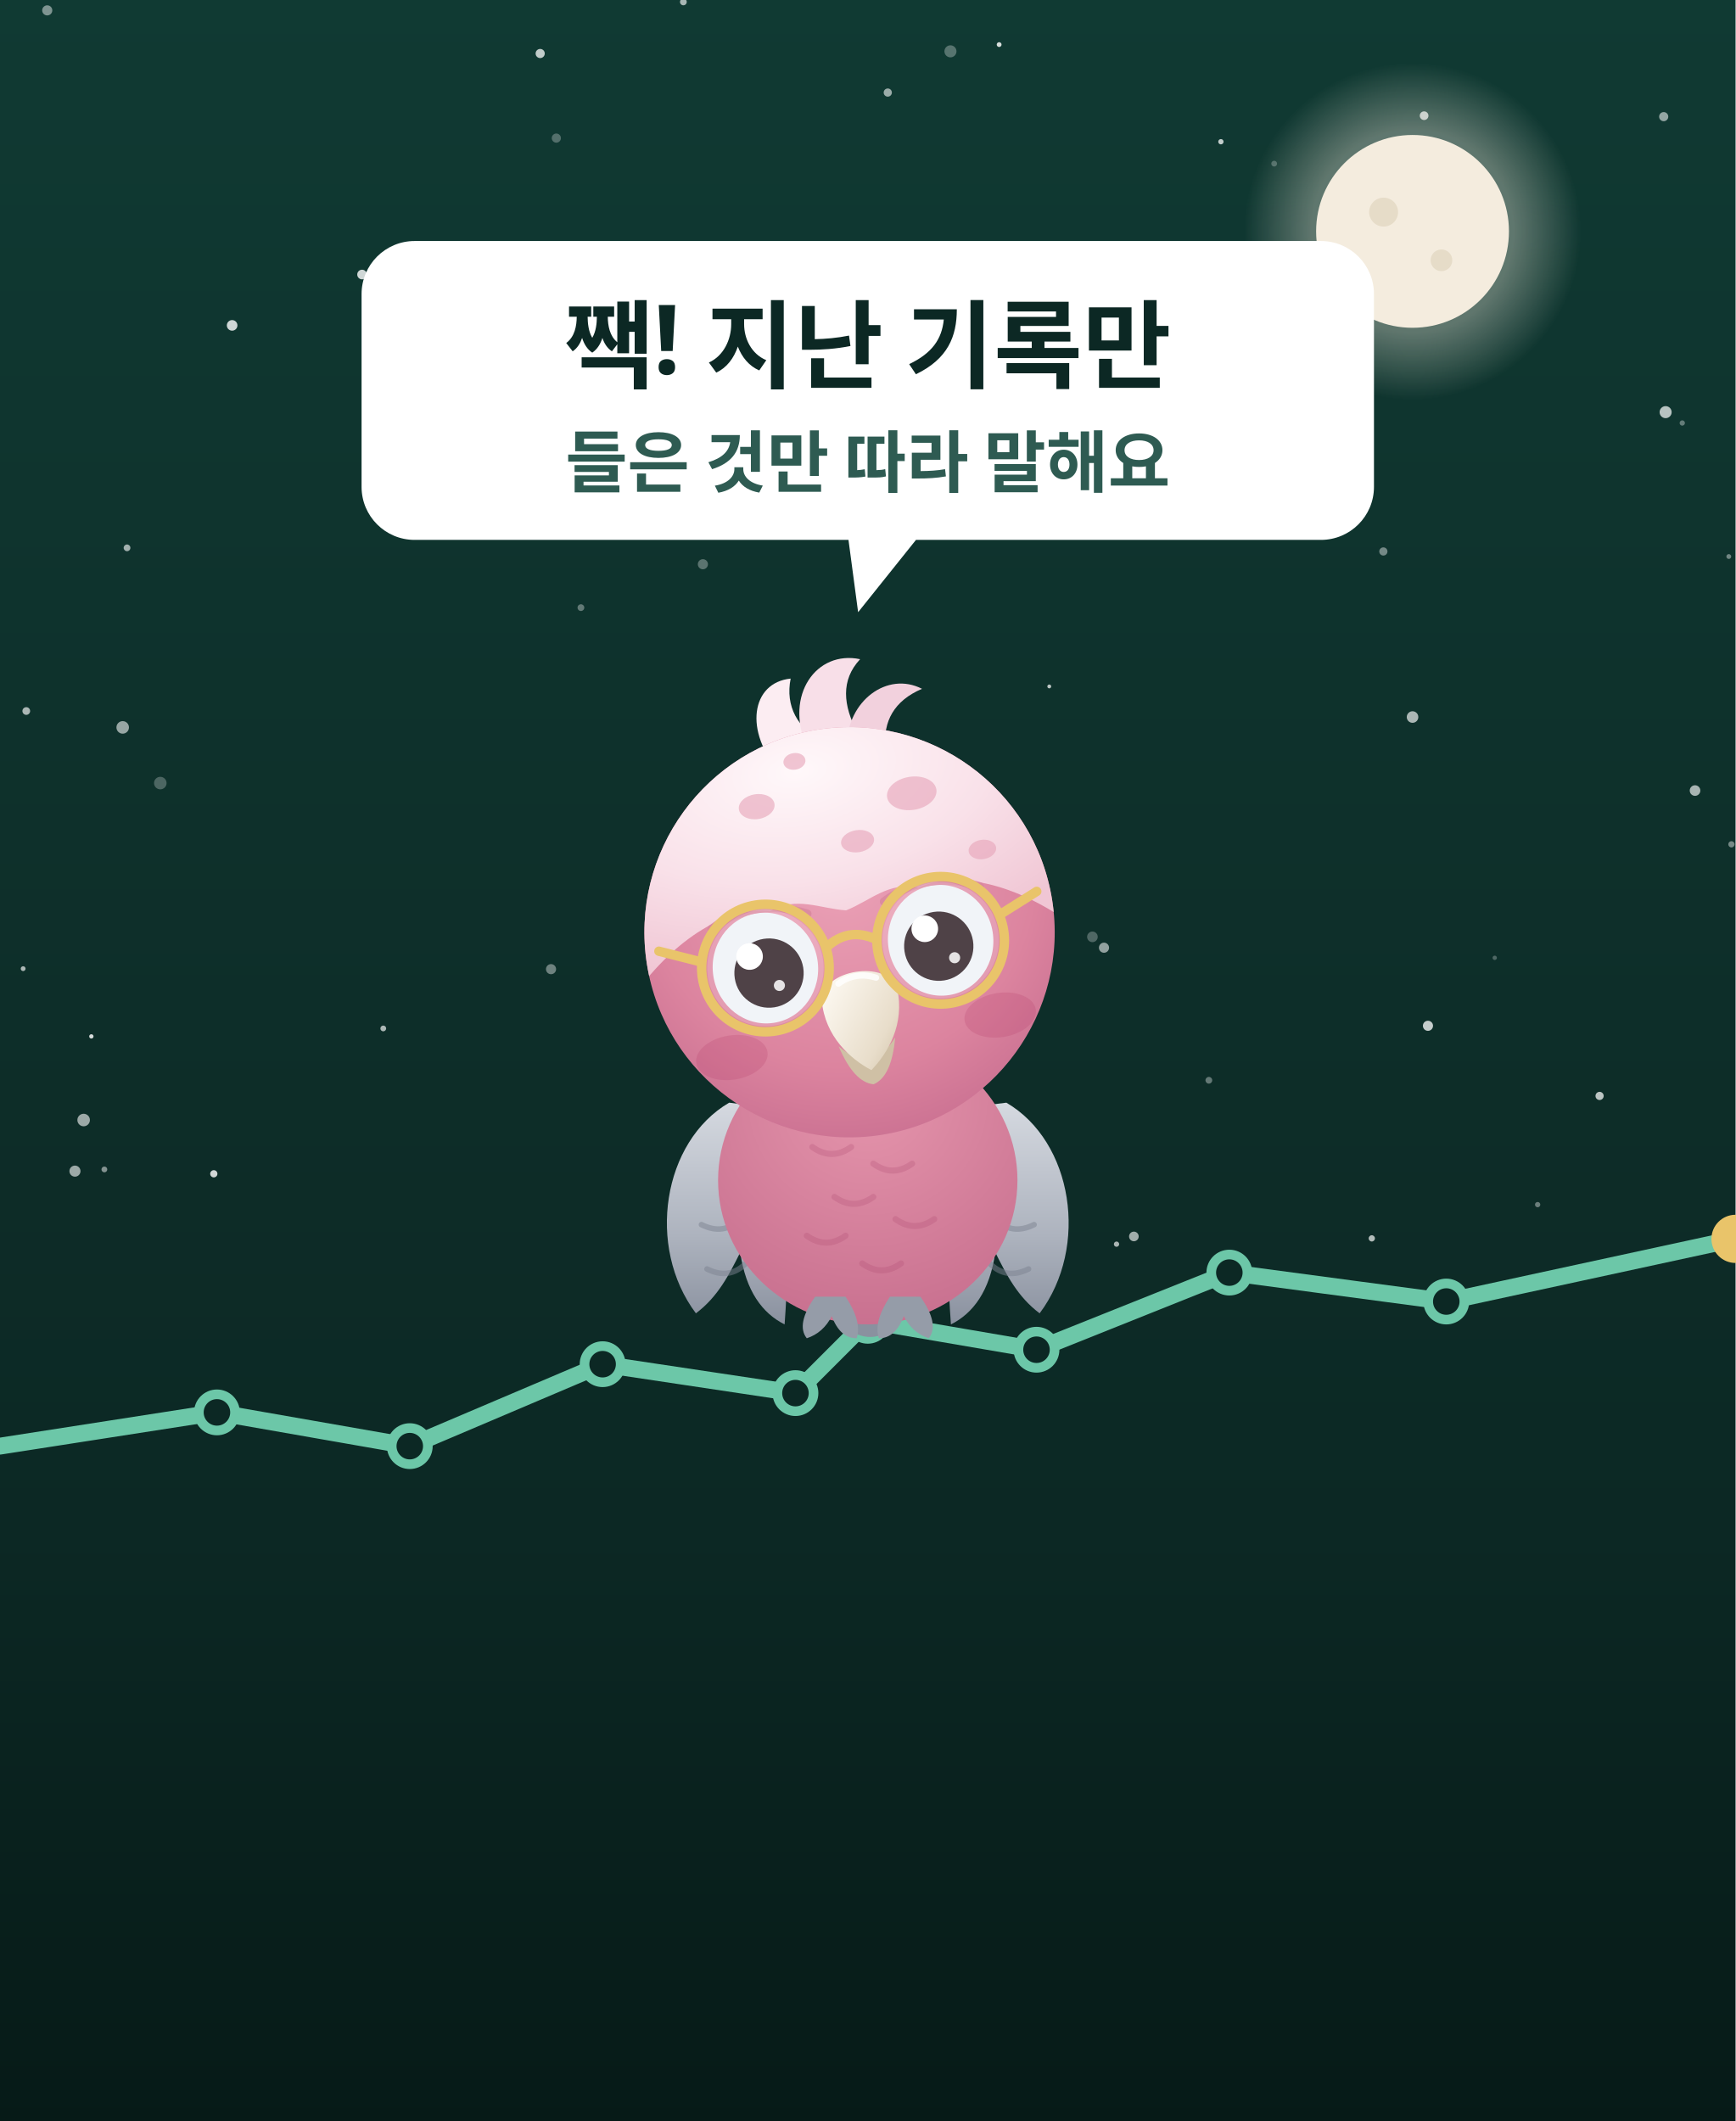
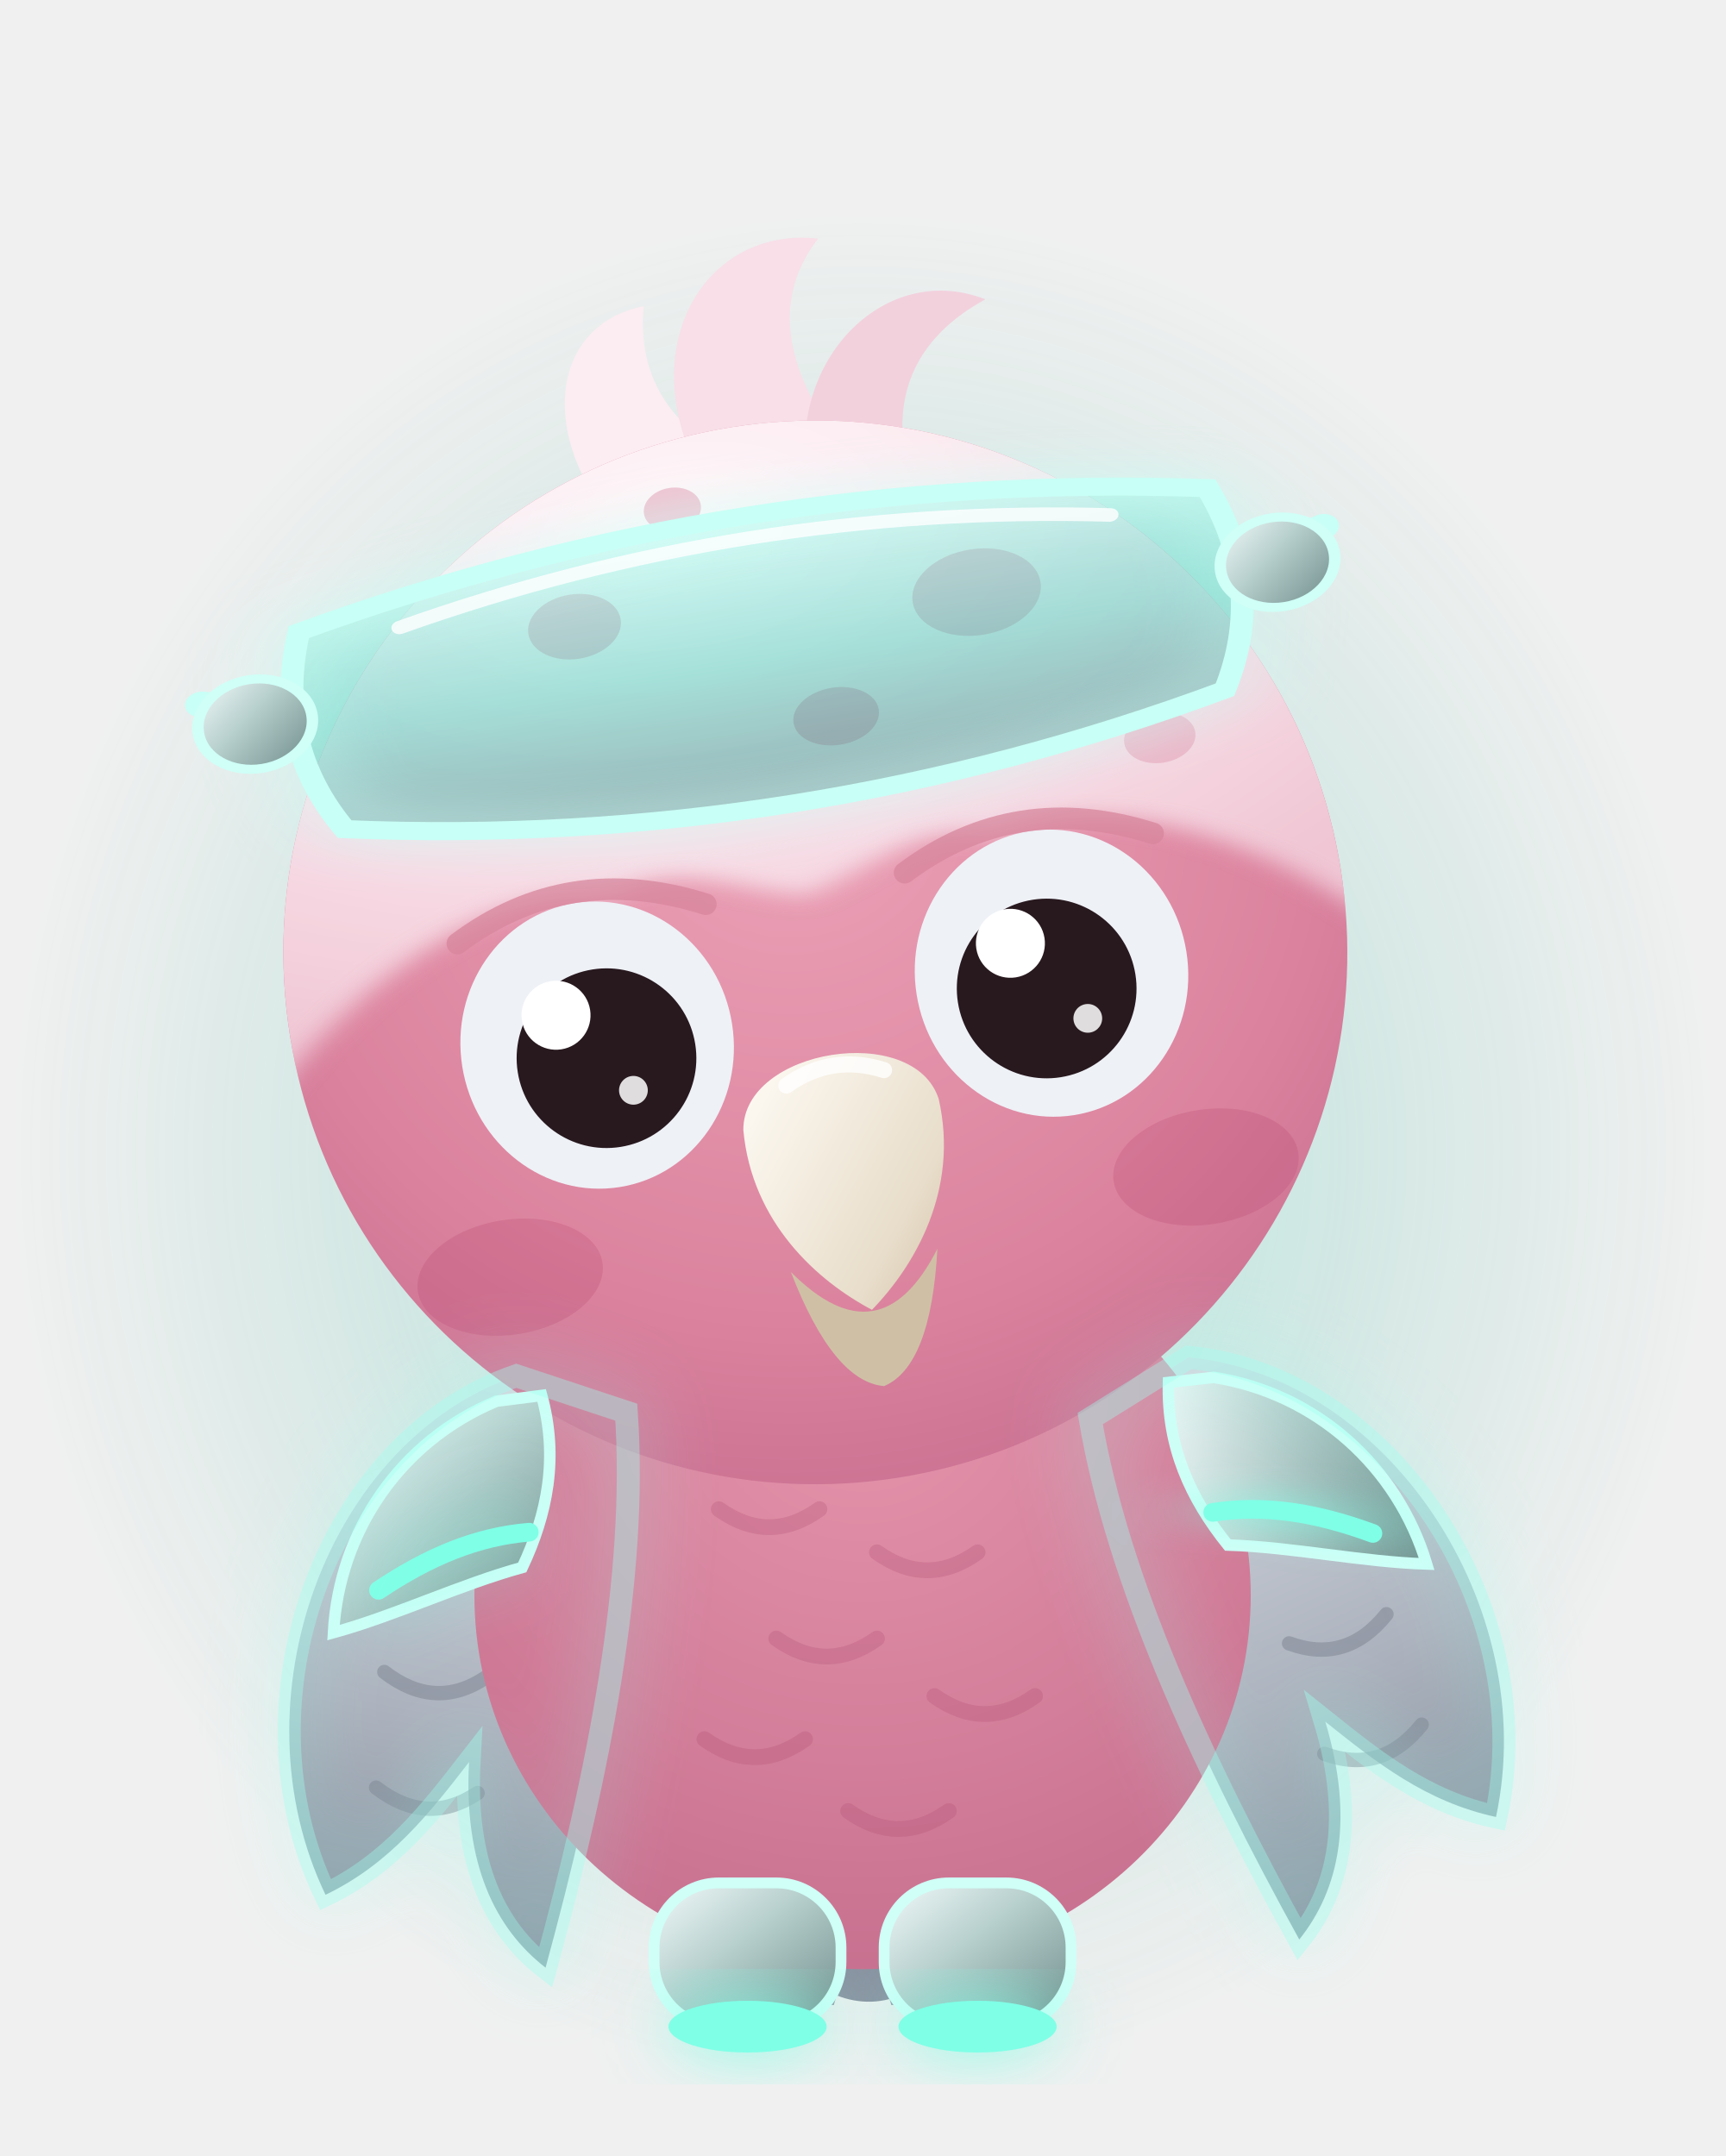
- <svg xmlns="http://www.w3.org/2000/svg" viewBox="0 0 720 880" width="720" height="880">
+ <svg xmlns="http://www.w3.org/2000/svg" viewBox="0 0 240 300" width="240" height="300">
  <defs>
-     <linearGradient id="hs" x1="0" y1="0" x2="0" y2="1">
-       <stop offset="0" stop-color="#103A33" />
-       <stop offset=".72" stop-color="#0C2824" />
-       <stop offset="1" stop-color="#061A17" />
+     <filter id="gl" x="-60%" y="-60%" width="220%" height="220%">
+       <feGaussianBlur stdDeviation="5" result="b" />
+       <feMerge>
+         <feMergeNode in="b" />
+         <feMergeNode in="SourceGraphic" />
+       </feMerge>
+     </filter>
+     <linearGradient id="fg" x1="0" y1="0" x2="0" y2="1">
+       <stop offset="0" stop-color="#FFFFFF" />
+       <stop offset=".25" stop-color="#BFFFF4" />
+       <stop offset=".6" stop-color="#2EC4B6" />
+       <stop offset="1" stop-color="#2EC4B6" stop-opacity="0" />
    </linearGradient>
-     <radialGradient id="hm" cx="50%" cy="50%" r="50%">
-       <stop offset=".6" stop-color="#F4ECDE" stop-opacity=".35" />
-       <stop offset="1" stop-color="#F4ECDE" stop-opacity="0" />
+     <linearGradient id="vg" x1="0" y1="0" x2="0" y2="1">
+       <stop offset="0" stop-color="#9FFFF0" />
+       <stop offset=".5" stop-color="#2FCFB8" />
+       <stop offset="1" stop-color="#0E6E68" />
+     </linearGradient>
+     <linearGradient id="metal" x1="0" y1="0" x2="1" y2="1">
+       <stop offset="0" stop-color="#F2FBFA" />
+       <stop offset=".45" stop-color="#B4CDCB" />
+       <stop offset="1" stop-color="#6E8B89" />
+     </linearGradient>
+     <radialGradient id="ha" cx="50%" cy="50%" r="50%">
+       <stop offset="0" stop-color="#7FFFE6" stop-opacity=".42" />
+       <stop offset=".6" stop-color="#2FB89F" stop-opacity=".14" />
+       <stop offset="1" stop-color="#2FB89F" stop-opacity="0" />
    </radialGradient>
  </defs>
-   <rect width="720" height="880" fill="url(#hs)" />
-   <circle cx="620.1" cy="397.4" r="0.9" fill="#fff" opacity="0.27" />
-   <circle cx="453.2" cy="388.7" r="2.2" fill="#fff" opacity="0.27" />
-   <circle cx="717.2" cy="230.9" r="1.0" fill="#fff" opacity="0.41" />
-   <circle cx="368.3" cy="38.4" r="1.7" fill="#fff" opacity="0.58" />
-   <circle cx="66.5" cy="324.9" r="2.6" fill="#fff" opacity="0.26" />
-   <circle cx="230.8" cy="57.3" r="1.9" fill="#fff" opacity="0.28" />
-   <circle cx="204.2" cy="203.3" r="2.6" fill="#fff" opacity="0.45" />
-   <circle cx="10.9" cy="295.0" r="1.6" fill="#fff" opacity="0.65" />
-   <circle cx="37.9" cy="430.0" r="0.9" fill="#fff" opacity="0.83" />
-   <circle cx="573.9" cy="228.8" r="1.7" fill="#fff" opacity="0.42" />
-   <circle cx="359.8" cy="505.0" r="1.5" fill="#fff" opacity="0.38" />
-   <circle cx="52.7" cy="227.3" r="1.4" fill="#fff" opacity="0.61" />
-   <circle cx="555.8" cy="183.3" r="2.0" fill="#fff" opacity="0.27" />
-   <circle cx="228.6" cy="402.1" r="2.1" fill="#fff" opacity="0.40" />
-   <circle cx="592.4" cy="425.6" r="2.1" fill="#fff" opacity="0.76" />
-   <circle cx="50.9" cy="301.8" r="2.6" fill="#fff" opacity="0.57" />
-   <circle cx="406.1" cy="424.7" r="1.3" fill="#fff" opacity="0.47" />
-   <circle cx="9.6" cy="401.9" r="1.0" fill="#fff" opacity="0.66" />
-   <circle cx="577.4" cy="119.2" r="2.3" fill="#fff" opacity="0.73" />
-   <circle cx="150.2" cy="113.9" r="2.0" fill="#fff" opacity="0.80" />
-   <circle cx="414.5" cy="18.5" r="1.0" fill="#fff" opacity="0.83" />
-   <circle cx="343.9" cy="326.0" r="2.4" fill="#fff" opacity="0.66" />
-   <circle cx="506.5" cy="58.8" r="1.1" fill="#fff" opacity="0.75" />
-   <circle cx="34.7" cy="464.7" r="2.6" fill="#fff" opacity="0.59" />
-   <circle cx="586.0" cy="297.5" r="2.4" fill="#fff" opacity="0.65" />
-   <circle cx="243.1" cy="190.6" r="1.0" fill="#fff" opacity="0.62" />
-   <circle cx="31.1" cy="485.9" r="2.3" fill="#fff" opacity="0.59" />
-   <circle cx="241.0" cy="252.1" r="1.4" fill="#fff" opacity="0.35" />
-   <circle cx="88.7" cy="487.0" r="1.5" fill="#fff" opacity="0.81" />
-   <circle cx="691.0" cy="171.0" r="2.5" fill="#fff" opacity="0.70" />
-   <circle cx="308.6" cy="215.2" r="0.9" fill="#fff" opacity="0.78" />
-   <circle cx="367.9" cy="401.4" r="2.5" fill="#fff" opacity="0.61" />
-   <circle cx="43.3" cy="485.2" r="1.2" fill="#fff" opacity="0.49" />
-   <circle cx="590.8" cy="48.0" r="1.8" fill="#fff" opacity="0.73" />
-   <circle cx="159.0" cy="426.7" r="1.2" fill="#fff" opacity="0.66" />
-   <circle cx="306.5" cy="402.0" r="1.1" fill="#fff" opacity="0.50" />
-   <circle cx="458.0" cy="393.2" r="2.1" fill="#fff" opacity="0.55" />
-   <circle cx="326.3" cy="488.7" r="1.2" fill="#fff" opacity="0.45" />
-   <circle cx="96.3" cy="135.0" r="2.2" fill="#fff" opacity="0.80" />
-   <circle cx="325.3" cy="501.0" r="2.2" fill="#fff" opacity="0.43" />
-   <circle cx="703.2" cy="328.0" r="2.2" fill="#fff" opacity="0.64" />
-   <circle cx="663.6" cy="454.7" r="1.7" fill="#fff" opacity="0.72" />
-   <circle cx="528.6" cy="67.9" r="1.2" fill="#fff" opacity="0.25" />
-   <circle cx="183.7" cy="137.5" r="1.6" fill="#fff" opacity="0.62" />
-   <circle cx="690.2" cy="48.4" r="1.9" fill="#fff" opacity="0.55" />
-   <circle cx="501.5" cy="448.2" r="1.4" fill="#fff" opacity="0.36" />
-   <circle cx="175.9" cy="194.9" r="1.5" fill="#fff" opacity="0.36" />
-   <circle cx="470.4" cy="513.0" r="2.0" fill="#fff" opacity="0.61" />
-   <circle cx="283.5" cy="0.8" r="1.4" fill="#fff" opacity="0.63" />
-   <circle cx="463.2" cy="516.2" r="1.1" fill="#fff" opacity="0.65" />
-   <circle cx="718.3" cy="350.3" r="1.3" fill="#fff" opacity="0.43" />
-   <circle cx="569.1" cy="513.8" r="1.3" fill="#fff" opacity="0.68" />
-   <circle cx="697.9" cy="175.5" r="1.1" fill="#fff" opacity="0.35" />
-   <circle cx="435.3" cy="284.8" r="0.8" fill="#fff" opacity="0.72" />
-   <circle cx="394.3" cy="21.3" r="2.5" fill="#fff" opacity="0.30" />
-   <circle cx="224.1" cy="22.2" r="1.9" fill="#fff" opacity="0.74" />
-   <circle cx="637.9" cy="499.8" r="1.1" fill="#fff" opacity="0.39" />
-   <circle cx="291.6" cy="234.1" r="2.1" fill="#fff" opacity="0.32" />
-   <circle cx="19.6" cy="4.3" r="2.1" fill="#fff" opacity="0.46" />
-   <circle cx="543.0" cy="153.9" r="1.2" fill="#fff" opacity="0.37" />
-   <circle cx="586" cy="96" r="70" fill="url(#hm)" />
-   <circle cx="586" cy="96" r="40" fill="#F4ECDE" />
-   <circle cx="574" cy="88" r="6" fill="#E6DCC8" />
-   <circle cx="598" cy="108" r="4.5" fill="#E6DCC8" />
-   <polyline points="0,600 90,586 170,600 250,566 330,578 360,548 430,560 510,528 600,540 720,514" fill="none" stroke="#6CC7A8" stroke-width="7" stroke-linecap="round" stroke-linejoin="round" />
-   <circle cx="90" cy="586" r="7.5" fill="#0C2824" stroke="#6CC7A8" stroke-width="4" />
-   <circle cx="170" cy="600" r="7.5" fill="#0C2824" stroke="#6CC7A8" stroke-width="4" />
-   <circle cx="250" cy="566" r="7.5" fill="#0C2824" stroke="#6CC7A8" stroke-width="4" />
-   <circle cx="330" cy="578" r="7.5" fill="#0C2824" stroke="#6CC7A8" stroke-width="4" />
-   <circle cx="360" cy="548" r="7.5" fill="#0C2824" stroke="#6CC7A8" stroke-width="4" />
-   <circle cx="430" cy="560" r="7.5" fill="#0C2824" stroke="#6CC7A8" stroke-width="4" />
-   <circle cx="510" cy="528" r="7.5" fill="#0C2824" stroke="#6CC7A8" stroke-width="4" />
-   <circle cx="600" cy="540" r="7.5" fill="#0C2824" stroke="#6CC7A8" stroke-width="4" />
-   <circle cx="720" cy="514" r="10" fill="#E9C46A" />
-   <g transform="translate(222 262) scale(1.15)">
+   <ellipse cx="120" cy="160" rx="118" ry="130" fill="url(#ha)" />
+   <g transform="translate(0 24)">
    <g class="makbi">
      <defs>
        <radialGradient id="hf" cx="50%" cy="35%" r="72%">
          <stop offset="0" stop-color="#EBA2B7" />
          <stop offset=".66" stop-color="#DC849F" />
          <stop offset="1" stop-color="#C76D8F" />
        </radialGradient>
        <radialGradient id="hb" cx="50%" cy="22%" r="80%">
          <stop offset="0" stop-color="#E595AC" />
          <stop offset="1" stop-color="#C8708F" />
        </radialGradient>
        <radialGradient id="hc" cx="44%" cy="20%" r="82%">
          <stop offset="0" stop-color="#FFF8FA" />
          <stop offset=".55" stop-color="#F9E1E9" />
          <stop offset="1" stop-color="#F0C6D4" />
        </radialGradient>
        <linearGradient id="hw" x1="0" y1="0" x2="0" y2="1">
          <stop offset="0" stop-color="#D5D9E0" />
          <stop offset=".6" stop-color="#ADB3BE" />
          <stop offset="1" stop-color="#8A919F" />
        </linearGradient>
        <linearGradient id="hk" x1="0" y1="0" x2="1" y2="1">
          <stop offset="0" stop-color="#FFFCF6" />
          <stop offset=".7" stop-color="#E8DDCA" />
          <stop offset="1" stop-color="#CFC0A5" />
        </linearGradient>
        <clipPath id="hh">
          <circle cx="120" cy="108" r="74" />
        </clipPath>
        <filter id="hs" x="-5%" y="-5%" width="110%" height="110%">
          <feGaussianBlur stdDeviation="1.8" />
        </filter>
      </defs>
      <path d="M106 238 C108 258 132 262 134 238 Z" fill="#8A919F" />
-       <g transform="rotate(0.0 84 178)">
+       <g transform="rotate(11.2 84 178)">
        <path d="M70 170 C46 184 40 222 58 246 C66 240 70 232 74 224 C76 238 82 246 90 250 C92 222 92 194 86 172 Z" fill="url(#hw)" />
        <path d="M60 214 q8 4 14 -2 M62 230 q8 4 14 -2" fill="none" stroke="#7B8290" stroke-width="2" stroke-linecap="round" opacity=".5" />
      </g>
-       <g transform="rotate(0.0 156 178)">
+       <g transform="rotate(-24.8 156 178)">
        <path d="M170 170 C194 184 200 222 182 246 C174 240 170 232 166 224 C164 238 158 246 150 250 C148 222 148 194 154 172 Z" fill="url(#hw)" />
        <path d="M180 214 q-8 4 -14 -2 M178 230 q-8 4 -14 -2" fill="none" stroke="#7B8290" stroke-width="2" stroke-linecap="round" opacity=".5" />
      </g>
      <ellipse cx="120" cy="198" rx="54" ry="52" fill="url(#hb)" />
      <g fill="none" stroke="#AE4A70" stroke-width="2.2" stroke-linecap="round" opacity=".26">
        <path d="M100 186 q7 5 14 0" />
        <path d="M122 192 q7 5 14 0" />
        <path d="M108 204 q7 5 14 0" />
        <path d="M130 212 q7 5 14 0" />
        <path d="M98 218 q7 5 14 0" />
        <path d="M118 228 q7 5 14 0" />
      </g>
      <g fill="#959CA8">
        <path d="M101 240 q-7 10 -3 15 q6 -2 9 -8 q3 8 9 8 q2 -6 -4 -15 z" />
        <path d="M139 240 q7 10 3 15 q-6 -2 -9 -8 q-3 8 -9 8 q-2 -6 4 -15 z" />
      </g>
      <g class="mb-head" transform="rotate(-9 120 150)">
-         <g transform="rotate(-8.8 124 44)">
+         <g transform="rotate(-14.4 124 44)">
          <path d="M104 44 C96 26 104 10 118 13 C113 22 115 31 122 38 Z" fill="#FCEDF2" />
          <path d="M116 38 C114 18 130 6 144 14 C135 19 133 28 135 39 Z" fill="#F8DFE8" />
          <path d="M130 42 C135 27 152 21 162 31 C151 32 145 38 143 47 Z" fill="#F2D1DD" />
        </g>
        <circle cx="120" cy="108" r="74" fill="url(#hf)" />
        <g clip-path="url(#hh)">
          <path d="M40 118 C38 62 76 30 120 30 C164 30 202 62 200 118 C182 100 162 92 147 96 C137 92 129 98 120 100 C111 98 103 92 93 96 C78 92 58 100 40 118 Z" fill="url(#hc)" filter="url(#hs)" />
          <g fill="#E6A5B9" opacity=".62">
            <ellipse cx="150" cy="62" rx="9" ry="6" />
            <ellipse cx="94" cy="58" rx="6.5" ry="4.5" />
            <ellipse cx="128" cy="76" rx="6" ry="4" />
            <ellipse cx="172" cy="86" rx="5" ry="3.5" />
            <ellipse cx="110" cy="44" rx="4" ry="3" />
          </g>
        </g>
        <g class="mb-eyes">
          <ellipse cx="88" cy="116" rx="19" ry="20.00" fill="#EEF1F6" />
          <ellipse cx="89" cy="118" rx="12.5" ry="12.50" fill="#28191F" />
          <circle cx="83" cy="111" r="4.8" fill="#fff" />
          <circle cx="92" cy="123" r="2" fill="#fff" opacity=".85" />
          <ellipse cx="152" cy="116" rx="19" ry="20.00" fill="#EEF1F6" />
          <ellipse cx="151" cy="118" rx="12.5" ry="12.50" fill="#28191F" />
          <circle cx="147" cy="111" r="4.8" fill="#fff" />
          <circle cx="156" cy="123" r="2" fill="#fff" opacity=".85" />
        </g>
        <path d="M71 99 q17 -9 35 0 M134 99 q17 -9 35 0" fill="none" stroke="#D7859C" stroke-width="3" stroke-linecap="round" opacity=".75" />
        <ellipse cx="71" cy="146" rx="13" ry="8" fill="#B9476F" opacity=".26" />
        <ellipse cx="169" cy="146" rx="13" ry="8" fill="#B9476F" opacity=".26" />
        <g transform="translate(120 136) scale(.86) translate(-120 -136)">
-           <path d="M108 150 Q120 164 132 150 Q128 166 120 168 Q112 166 108 150 Z" fill="#CFC0A5" />
+           <path d="M108 153.9 Q120 170.5 132 153.9 Q128 172.5 120 174.5 Q112 172.5 108 153.9 Z" fill="#CFC0A5" />
          <path d="M104 130 C106 117 134 117 136 130 C137 145 128 156 120 162 C112 156 103 145 104 130 Z" fill="url(#hk)" />
          <path d="M112 124 q8 -4 16 0" fill="none" stroke="#fff" stroke-width="2.6" stroke-linecap="round" opacity=".8" />
        </g>
-         <g fill="none" stroke="#E9C46A" stroke-width="3.4">
-           <circle cx="88" cy="116" r="23" />
-           <circle cx="152" cy="116" r="23" />
-           <path d="M111 112 q9 -6 18 0" />
-           <path d="M65 110 l-14 -6 M175 110 l14 -6" stroke-linecap="round" />
-         </g>
-         <g fill="#fff" opacity=".18">
-           <circle cx="88" cy="116" r="21" />
-           <circle cx="152" cy="116" r="21" />
+       </g>
+     </g>
+     <g opacity="1.00">
+       <g transform="translate(0.0 0.0) rotate(11.2 84 178)">
+         <path d="M68 174 C56 182 50 196 52 210 C60 206 68 200 76 196 C78 188 78 180 74 172 Z" fill="url(#metal)" stroke="#CFFFF7" stroke-width="1.6" />
+         <path d="M57 203 C63 197 69 193 76 191" fill="none" stroke="#7FFFE6" stroke-width="2.6" stroke-linecap="round" filter="url(#gl)" />
+       </g>
+       <g transform="translate(0.0 0.0) rotate(-24.8 156 178)">
+         <path d="M172 174 C184 182 190 196 188 210 C180 206 172 200 164 196 C162 188 162 180 166 172 Z" fill="url(#metal)" stroke="#CFFFF7" stroke-width="1.6" />
+         <path d="M183 203 C177 197 171 193 164 191" fill="none" stroke="#7FFFE6" stroke-width="2.6" stroke-linecap="round" filter="url(#gl)" />
+       </g>
+     </g>
+     <g opacity="1.00" transform="translate(0.0 0.0)">
+       <rect x="91" y="238" width="26" height="20" rx="9" fill="url(#metal)" stroke="#CFFFF7" stroke-width="1.5" />
+       <ellipse cx="104" cy="258" rx="11" ry="3.6" fill="#7FFFE6" filter="url(#gl)" />
+       <rect x="123" y="238" width="26" height="20" rx="9" fill="url(#metal)" stroke="#CFFFF7" stroke-width="1.5" />
+       <ellipse cx="136" cy="258" rx="11" ry="3.6" fill="#7FFFE6" filter="url(#gl)" />
+     </g>
+     <g fill="none" stroke="#9FFFF0" stroke-width="3.2" opacity="0.45" filter="url(#gl)">
+       <path transform="rotate(11.2 84 178)" d="M70 170 C46 184 40 222 58 246 C66 240 70 232 74 224 C76 238 82 246 90 250 C92 222 92 194 86 172 Z" />
+       <path transform="rotate(-24.8 156 178)" d="M170 170 C194 184 200 222 182 246 C174 240 170 232 166 224 C164 238 158 246 150 250 C148 222 148 194 154 172 Z" />
+     </g>
+     <g opacity="1.00" transform="translate(0 0.0)">
+       <g transform="rotate(-9 120 150)">
+         <g transform="translate(0 -50.0) translate(120 116) scale(1 0.780) translate(-120 -116)">
+           <clipPath id="vc">
+             <path d="M56 99 Q120 83 184 99 Q190 118 182 135 Q120 151 58 135 Q50 118 56 99 Z" />
+           </clipPath>
+           <path d="M56 99 Q120 83 184 99 Q190 118 182 135 Q120 151 58 135 Q50 118 56 99 Z" fill="url(#vg)" opacity="0.42" />
+           <g clip-path="url(#vc)">
+             <rect x="79.4" y="80" width="12" height="74" fill="#E8FFFB" opacity="0.00" />
+           </g>
+           <path d="M56 99 Q120 83 184 99 Q190 118 182 135 Q120 151 58 135 Q50 118 56 99 Z" fill="none" stroke="#C8FFF6" stroke-width="3.2" filter="url(#gl)" />
+           <path d="M70 101 Q120 89 170 101" fill="none" stroke="#fff" stroke-width="2.4" stroke-linecap="round" opacity=".8" />
+           <path d="M53 113 l-12 -4 M187 113 l12 -4" stroke="#C8FFF6" stroke-width="4.5" stroke-linecap="round" />
+           <circle cx="48" cy="114" r="8" fill="url(#metal)" stroke="#CFFFF7" stroke-width="1.6" />
+           <circle cx="192" cy="114" r="8" fill="url(#metal)" stroke="#CFFFF7" stroke-width="1.6" />
        </g>
      </g>
    </g>
  </g>
-   <g transform="translate(150 100)">
-     <path d="M0 22 a22 22 0 0 1 22 -22 h376 a22 22 0 0 1 22 22 v80 a22 22 0 0 1 -22 22 h-168 l-24 30 l-4 -30 h-180 a22 22 0 0 1 -22 -22 z" fill="#FFFFFF" />
-     <text x="210" y="58" text-anchor="middle" font-family="Pretendard, 'Apple SD Gothic Neo', 'Noto Sans KR', sans-serif" font-size="40" font-weight="800" fill="#0C2824">짹! 지난 기록만</text>
-     <text x="210" y="102" text-anchor="middle" font-family="Pretendard, 'Apple SD Gothic Neo', 'Noto Sans KR', sans-serif" font-size="28" font-weight="600" fill="#2E5B52">들은 것만 따라 말해요</text>
-   </g>
</svg>
